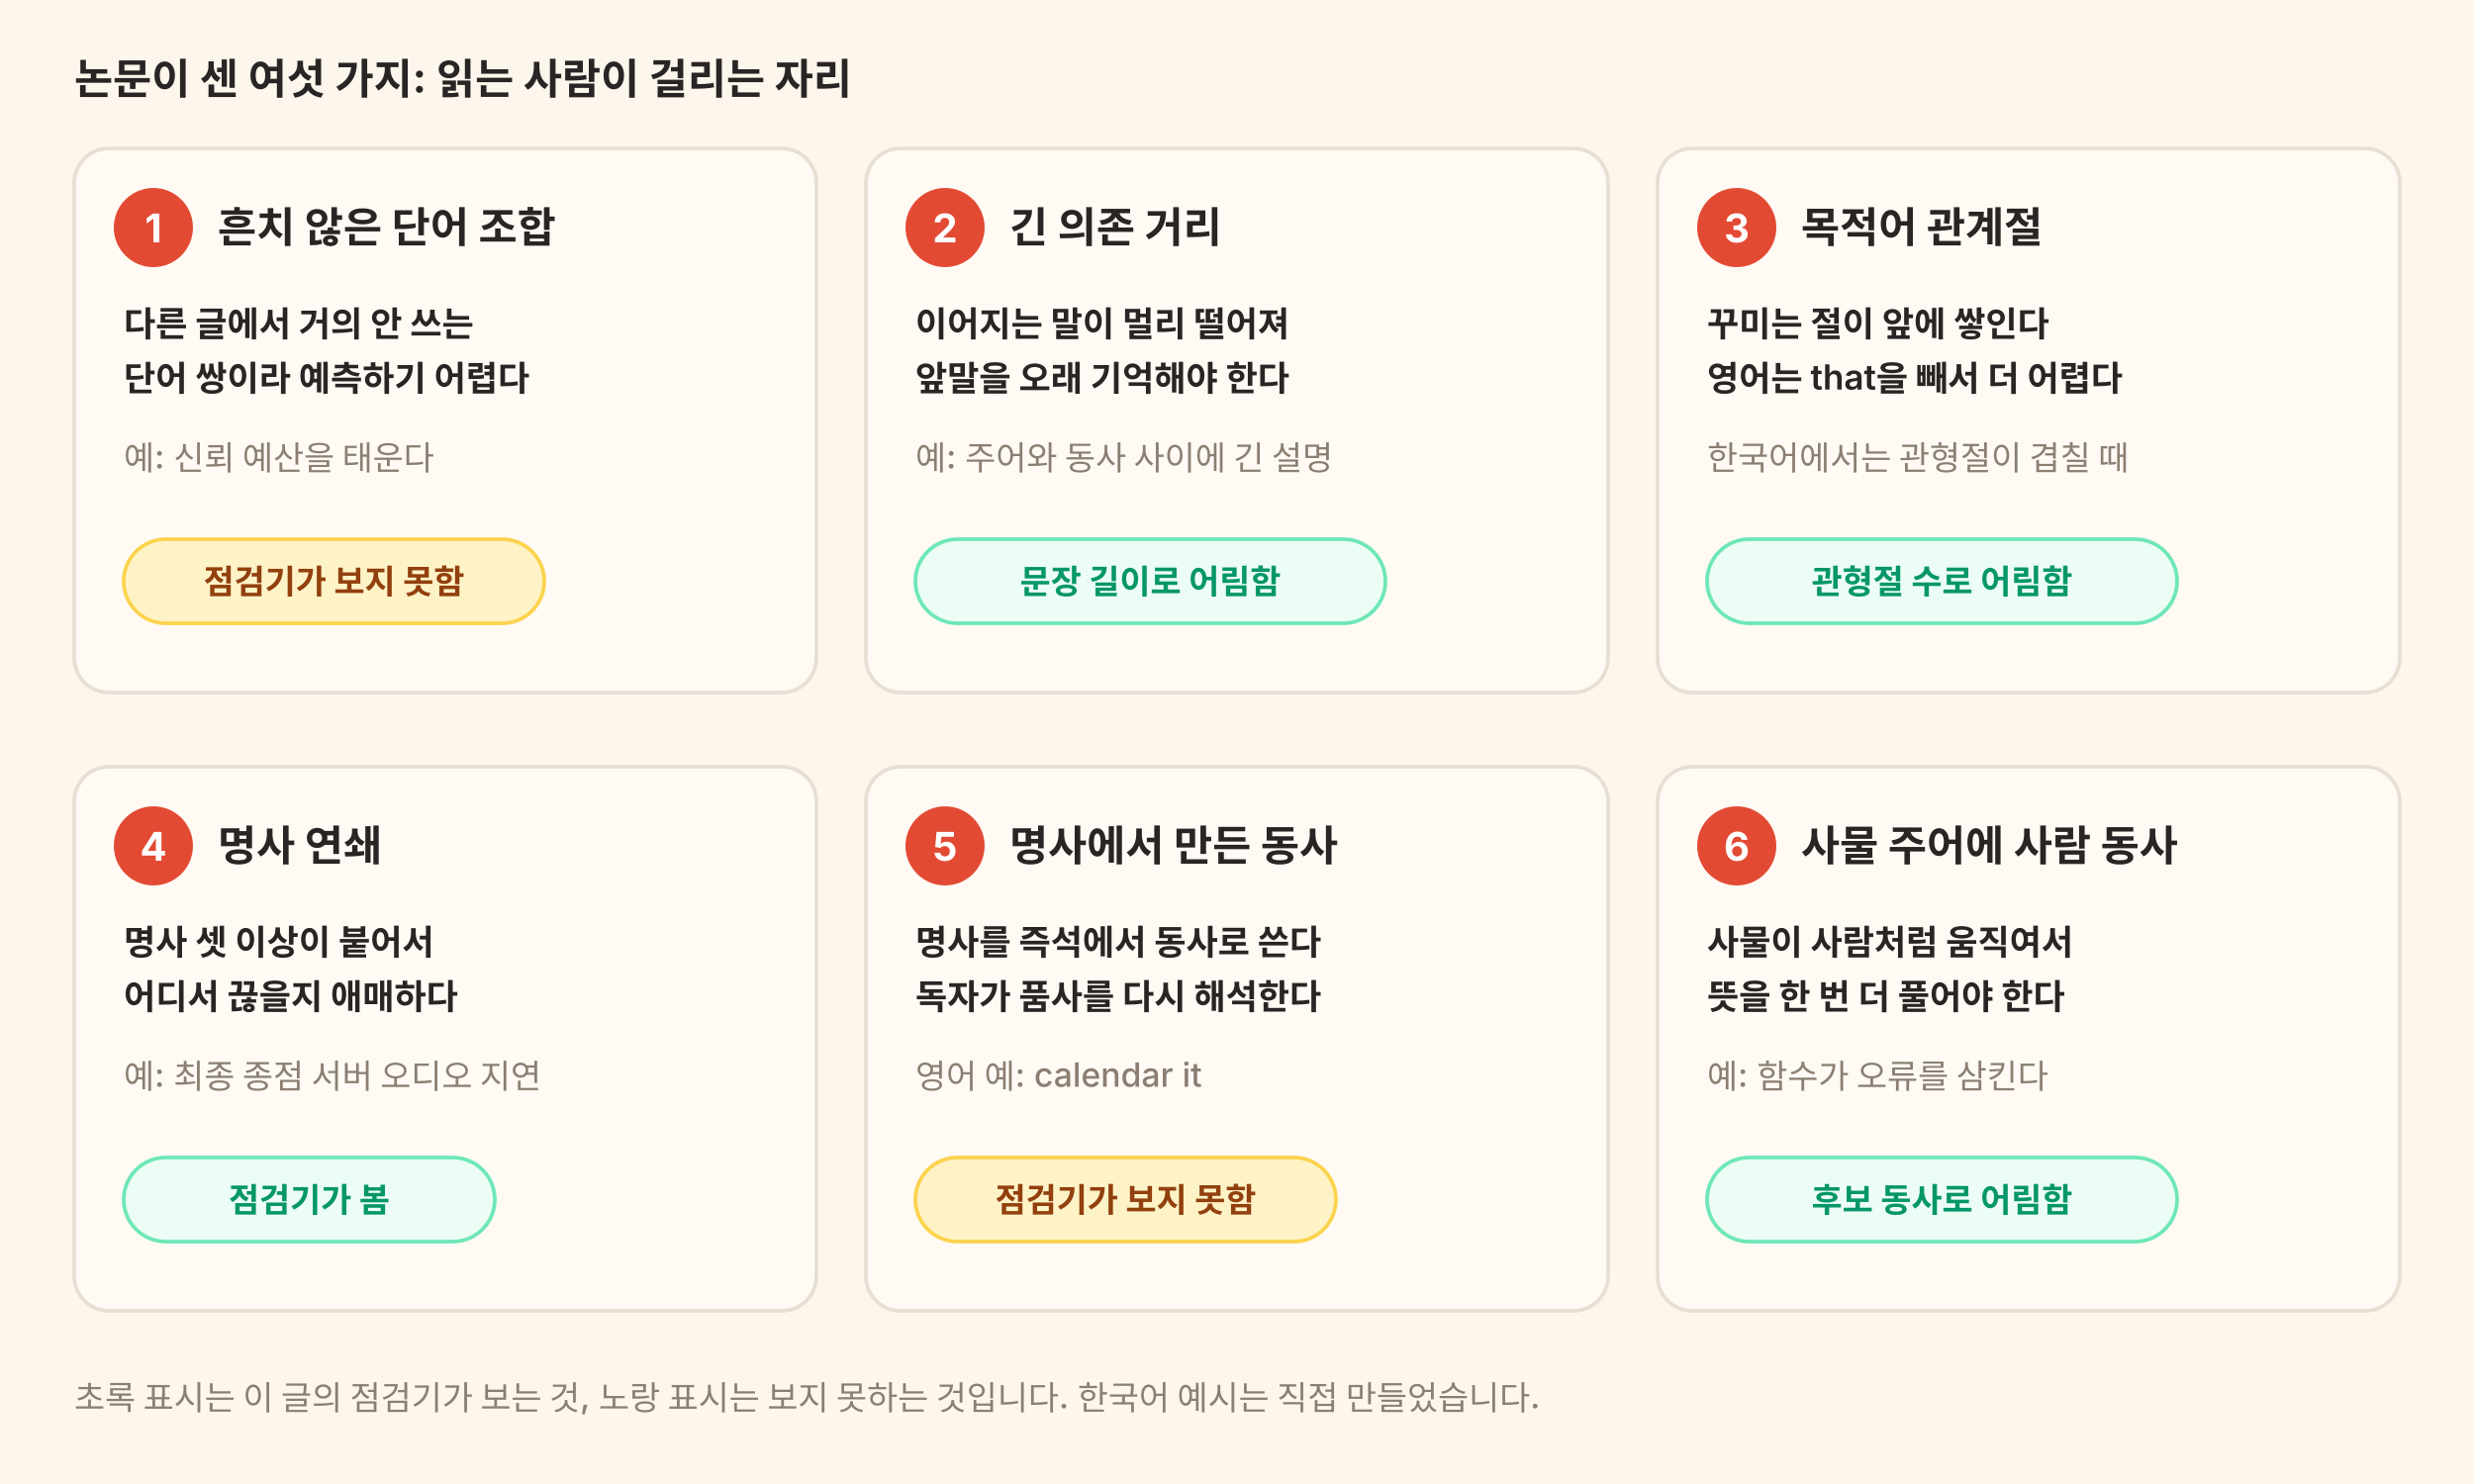
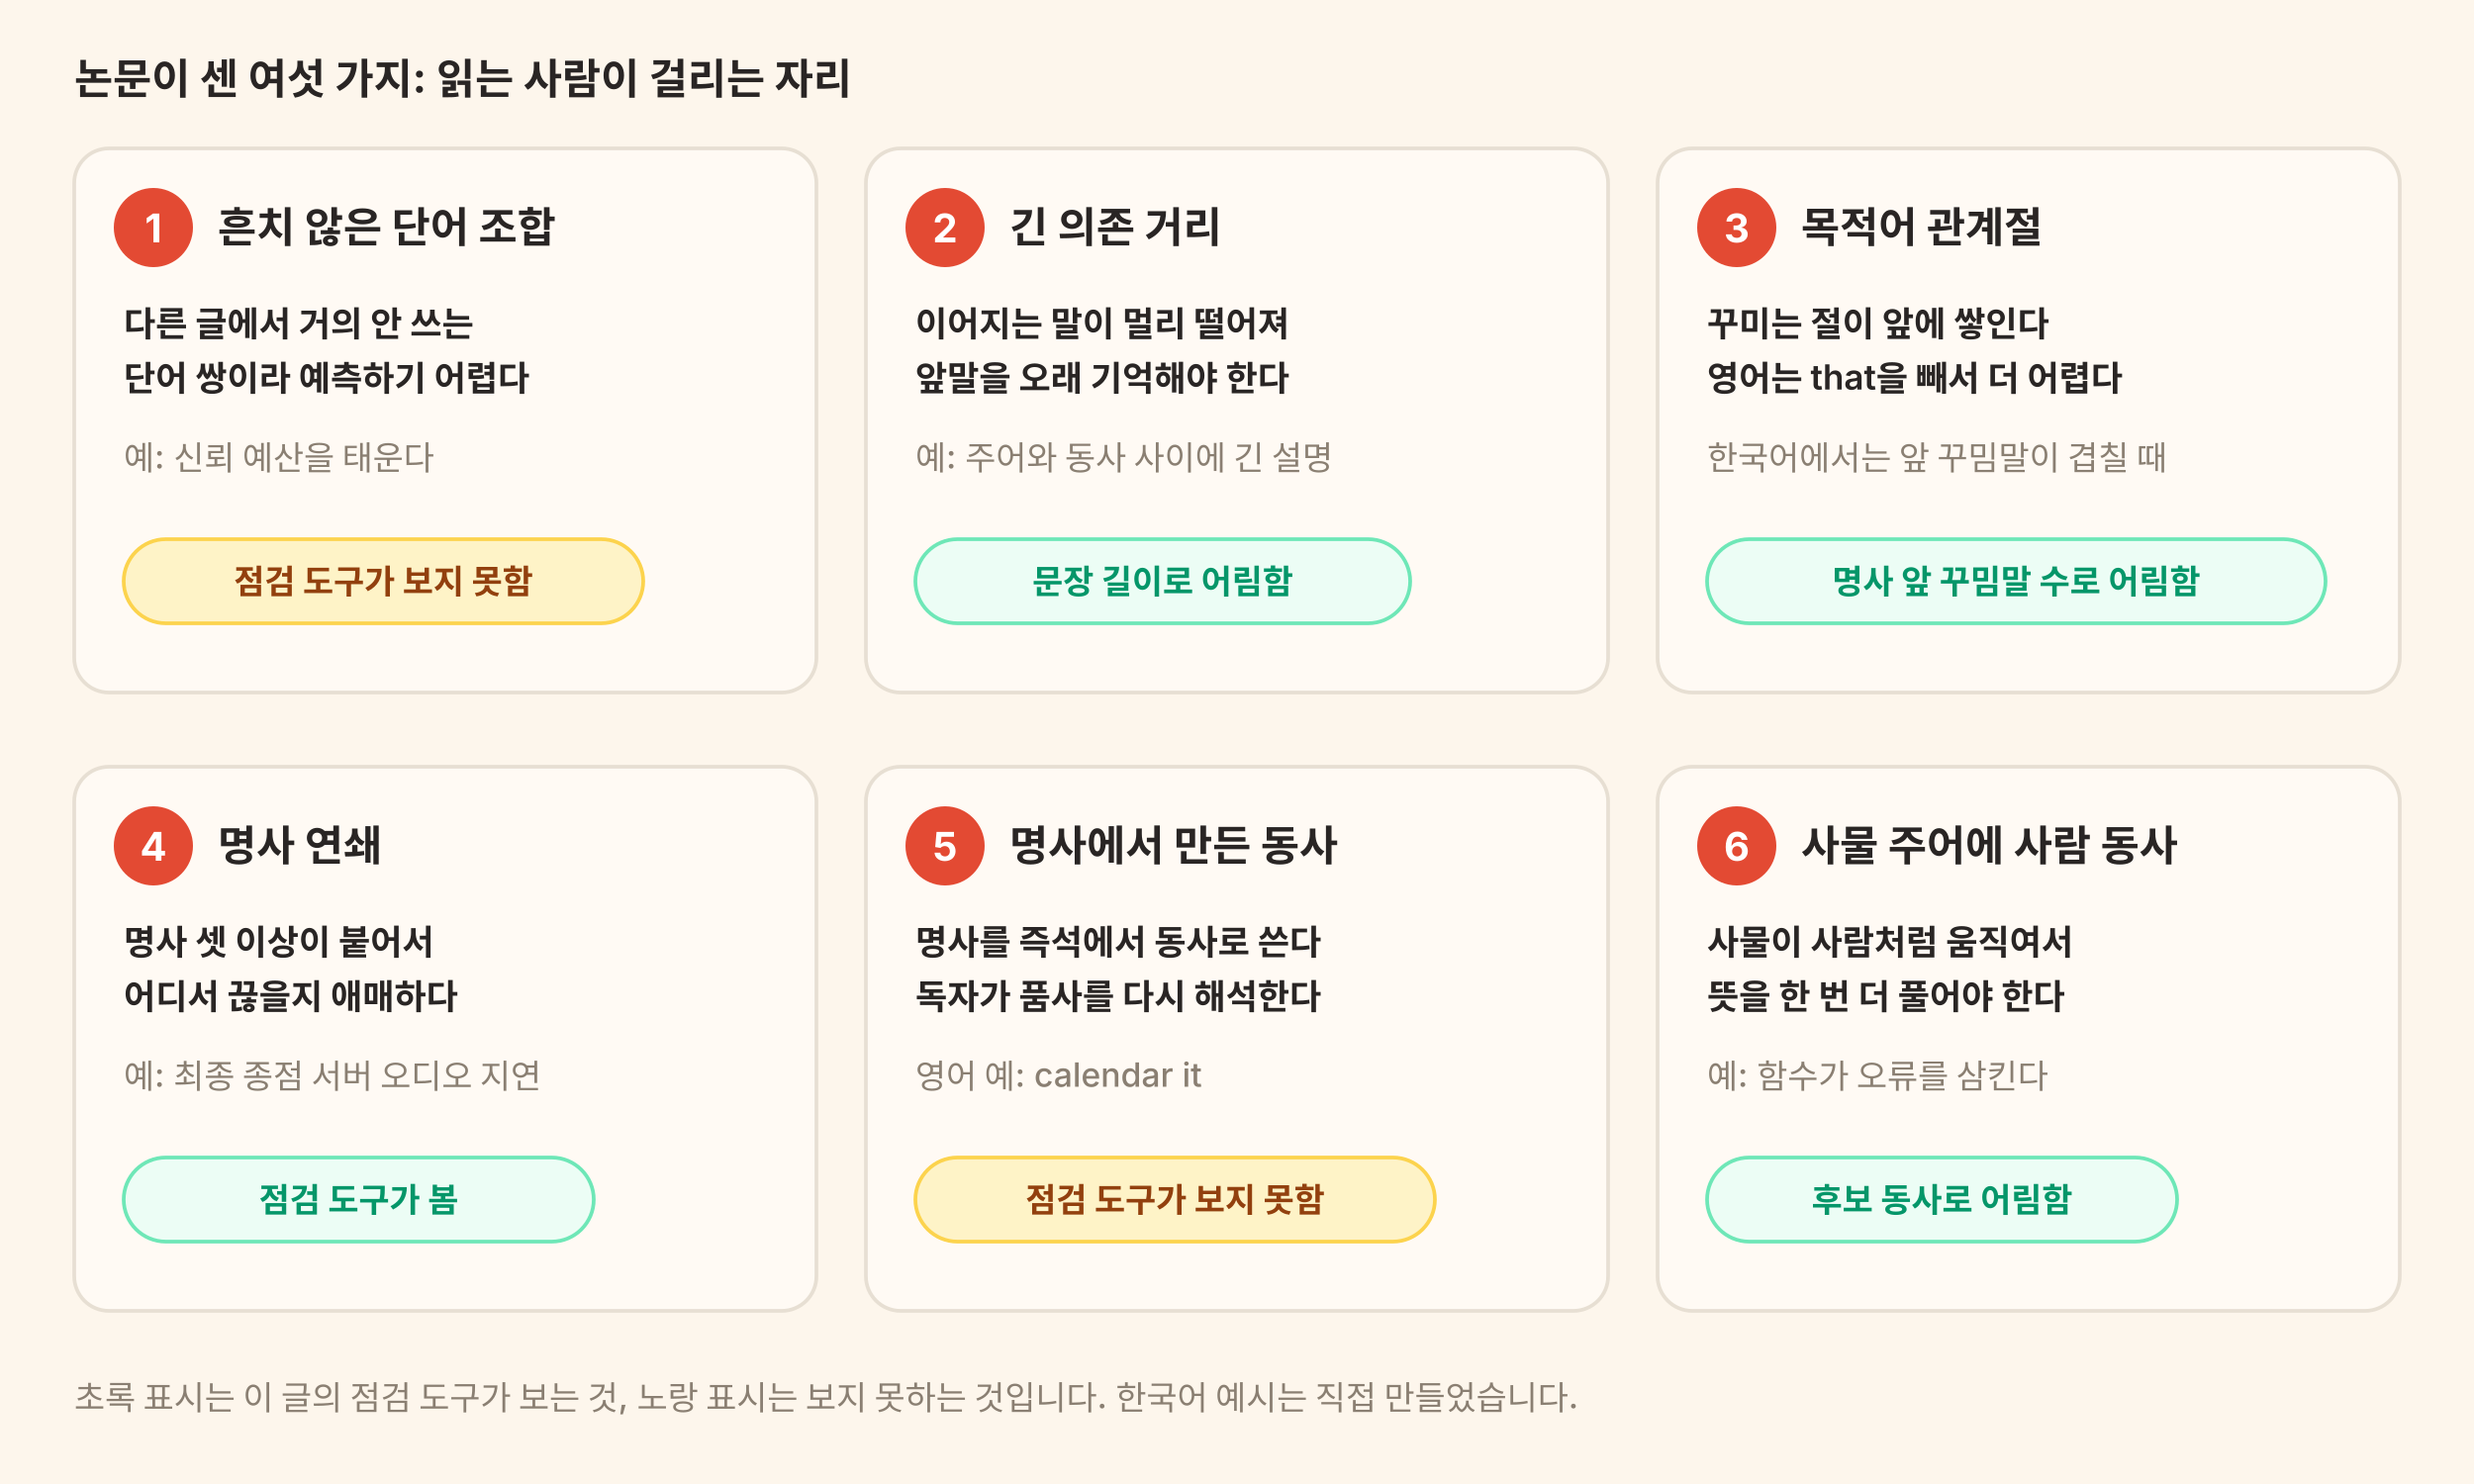
<svg xmlns="http://www.w3.org/2000/svg" viewBox="0 0 1000 600" role="img" aria-labelledby="title desc" font-family="ui-sans-serif, system-ui, -apple-system, sans-serif">
  <rect x="0" y="0" width="1000" height="600" fill="#fdf6ec" />
  <text x="30" y="38" font-size="17" font-weight="700" fill="#292524">논문이 센 여섯 가지: 읽는 사람이 걸리는 자리</text>
  <rect x="30" y="60" width="300" height="220" rx="14" fill="#fffaf4" stroke="#e7dfd3" stroke-width="1.5" />
  <circle cx="62" cy="92" r="16" fill="#e34a33" />
  <text x="62" y="98" text-anchor="middle" font-size="16" font-weight="700" fill="#ffffff">1</text>
  <text x="88" y="98" font-size="17" font-weight="700" fill="#292524">흔치 않은 단어 조합</text>
  <text x="50" y="136" font-size="14" font-weight="600" fill="#292524">다른 글에서 거의 안 쓰는</text>
  <text x="50" y="158" font-size="14" font-weight="600" fill="#292524">단어 쌍이라 예측하기 어렵다</text>
  <text x="50" y="190" font-size="13.5" font-weight="500" fill="#8a7f72">예: 신뢰 예산을 태운다</text>
-   <rect x="50" y="218" width="170" height="34" rx="17" fill="#fef3c7" stroke="#fcd34d" stroke-width="1.5" />
-   <text x="135" y="240" text-anchor="middle" font-size="13.5" font-weight="700" fill="#92400e">점검기가 보지 못함</text>
+   <rect x="50" y="218" width="210" height="34" rx="17" fill="#fef3c7" stroke="#fcd34d" stroke-width="1.5" />
+   <text x="155" y="240" text-anchor="middle" font-size="13.5" font-weight="700" fill="#92400e">점검 도구가 보지 못함</text>
  <rect x="350" y="60" width="300" height="220" rx="14" fill="#fffaf4" stroke="#e7dfd3" stroke-width="1.5" />
  <circle cx="382" cy="92" r="16" fill="#e34a33" />
  <text x="382" y="98" text-anchor="middle" font-size="16" font-weight="700" fill="#ffffff">2</text>
  <text x="408" y="98" font-size="17" font-weight="700" fill="#292524">긴 의존 거리</text>
  <text x="370" y="136" font-size="14" font-weight="600" fill="#292524">이어지는 말이 멀리 떨어져</text>
  <text x="370" y="158" font-size="14" font-weight="600" fill="#292524">앞말을 오래 기억해야 한다</text>
  <text x="370" y="190" font-size="13.5" font-weight="500" fill="#8a7f72">예: 주어와 동사 사이에 긴 설명</text>
-   <rect x="370" y="218" width="190" height="34" rx="17" fill="#ecfdf5" stroke="#6ee7b7" stroke-width="1.5" />
-   <text x="465" y="240" text-anchor="middle" font-size="13.5" font-weight="700" fill="#059669">문장 길이로 어림함</text>
+   <rect x="370" y="218" width="200" height="34" rx="17" fill="#ecfdf5" stroke="#6ee7b7" stroke-width="1.5" />
+   <text x="470" y="240" text-anchor="middle" font-size="13.5" font-weight="700" fill="#059669">문장 길이로 어림함</text>
  <rect x="670" y="60" width="300" height="220" rx="14" fill="#fffaf4" stroke="#e7dfd3" stroke-width="1.5" />
  <circle cx="702" cy="92" r="16" fill="#e34a33" />
  <text x="702" y="98" text-anchor="middle" font-size="16" font-weight="700" fill="#ffffff">3</text>
  <text x="728" y="98" font-size="17" font-weight="700" fill="#292524">목적어 관계절</text>
  <text x="690" y="136" font-size="14" font-weight="600" fill="#292524">꾸미는 절이 앞에 쌓인다</text>
  <text x="690" y="158" font-size="14" font-weight="600" fill="#292524">영어는 that을 빼서 더 어렵다</text>
-   <text x="690" y="190" font-size="13.5" font-weight="500" fill="#8a7f72">한국어에서는 관형절이 겹칠 때</text>
-   <rect x="690" y="218" width="190" height="34" rx="17" fill="#ecfdf5" stroke="#6ee7b7" stroke-width="1.5" />
-   <text x="785" y="240" text-anchor="middle" font-size="13.5" font-weight="700" fill="#059669">관형절 수로 어림함</text>
+   <text x="690" y="190" font-size="13.5" font-weight="500" fill="#8a7f72">한국어에서는 앞 꾸밈말이 겹칠 때</text>
+   <rect x="690" y="218" width="250" height="34" rx="17" fill="#ecfdf5" stroke="#6ee7b7" stroke-width="1.5" />
+   <text x="815" y="240" text-anchor="middle" font-size="13.5" font-weight="700" fill="#059669">명사 앞 꾸밈말 수로 어림함</text>
  <rect x="30" y="310" width="300" height="220" rx="14" fill="#fffaf4" stroke="#e7dfd3" stroke-width="1.5" />
  <circle cx="62" cy="342" r="16" fill="#e34a33" />
  <text x="62" y="348" text-anchor="middle" font-size="16" font-weight="700" fill="#ffffff">4</text>
  <text x="88" y="348" font-size="17" font-weight="700" fill="#292524">명사 연쇄</text>
  <text x="50" y="386" font-size="14" font-weight="600" fill="#292524">명사 셋 이상이 붙어서</text>
  <text x="50" y="408" font-size="14" font-weight="600" fill="#292524">어디서 끊을지 애매하다</text>
  <text x="50" y="440" font-size="13.5" font-weight="500" fill="#8a7f72">예: 최종 종점 서버 오디오 지연</text>
-   <rect x="50" y="468" width="150" height="34" rx="17" fill="#ecfdf5" stroke="#6ee7b7" stroke-width="1.5" />
-   <text x="125" y="490" text-anchor="middle" font-size="13.5" font-weight="700" fill="#059669">점검기가 봄</text>
+   <rect x="50" y="468" width="190" height="34" rx="17" fill="#ecfdf5" stroke="#6ee7b7" stroke-width="1.5" />
+   <text x="145" y="490" text-anchor="middle" font-size="13.5" font-weight="700" fill="#059669">점검 도구가 봄</text>
  <rect x="350" y="310" width="300" height="220" rx="14" fill="#fffaf4" stroke="#e7dfd3" stroke-width="1.5" />
  <circle cx="382" cy="342" r="16" fill="#e34a33" />
  <text x="382" y="348" text-anchor="middle" font-size="16" font-weight="700" fill="#ffffff">5</text>
  <text x="408" y="348" font-size="17" font-weight="700" fill="#292524">명사에서 만든 동사</text>
  <text x="370" y="386" font-size="14" font-weight="600" fill="#292524">명사를 즉석에서 동사로 쓴다</text>
  <text x="370" y="408" font-size="14" font-weight="600" fill="#292524">독자가 품사를 다시 해석한다</text>
  <text x="370" y="440" font-size="13.5" font-weight="500" fill="#8a7f72">영어 예: calendar it</text>
-   <rect x="370" y="468" width="170" height="34" rx="17" fill="#fef3c7" stroke="#fcd34d" stroke-width="1.5" />
-   <text x="455" y="490" text-anchor="middle" font-size="13.5" font-weight="700" fill="#92400e">점검기가 보지 못함</text>
+   <rect x="370" y="468" width="210" height="34" rx="17" fill="#fef3c7" stroke="#fcd34d" stroke-width="1.5" />
+   <text x="475" y="490" text-anchor="middle" font-size="13.5" font-weight="700" fill="#92400e">점검 도구가 보지 못함</text>
  <rect x="670" y="310" width="300" height="220" rx="14" fill="#fffaf4" stroke="#e7dfd3" stroke-width="1.5" />
  <circle cx="702" cy="342" r="16" fill="#e34a33" />
  <text x="702" y="348" text-anchor="middle" font-size="16" font-weight="700" fill="#ffffff">6</text>
  <text x="728" y="348" font-size="17" font-weight="700" fill="#292524">사물 주어에 사람 동사</text>
  <text x="690" y="386" font-size="14" font-weight="600" fill="#292524">사물이 사람처럼 움직여서</text>
  <text x="690" y="408" font-size="14" font-weight="600" fill="#292524">뜻을 한 번 더 풀어야 한다</text>
  <text x="690" y="440" font-size="13.5" font-weight="500" fill="#8a7f72">예: 함수가 오류를 삼킨다</text>
  <rect x="690" y="468" width="190" height="34" rx="17" fill="#ecfdf5" stroke="#6ee7b7" stroke-width="1.5" />
  <text x="785" y="490" text-anchor="middle" font-size="13.5" font-weight="700" fill="#059669">후보 동사로 어림함</text>
-   <text x="30" y="570" font-size="13.5" font-weight="500" fill="#8a7f72">초록 표시는 이 글의 점검기가 보는 것, 노랑 표시는 보지 못하는 것입니다. 한국어 예시는 직접 만들었습니다.</text>
+   <text x="30" y="570" font-size="13.5" font-weight="500" fill="#8a7f72">초록 표시는 이 글의 점검 도구가 보는 것, 노랑 표시는 보지 못하는 것입니다. 한국어 예시는 직접 만들었습니다.</text>
</svg>
